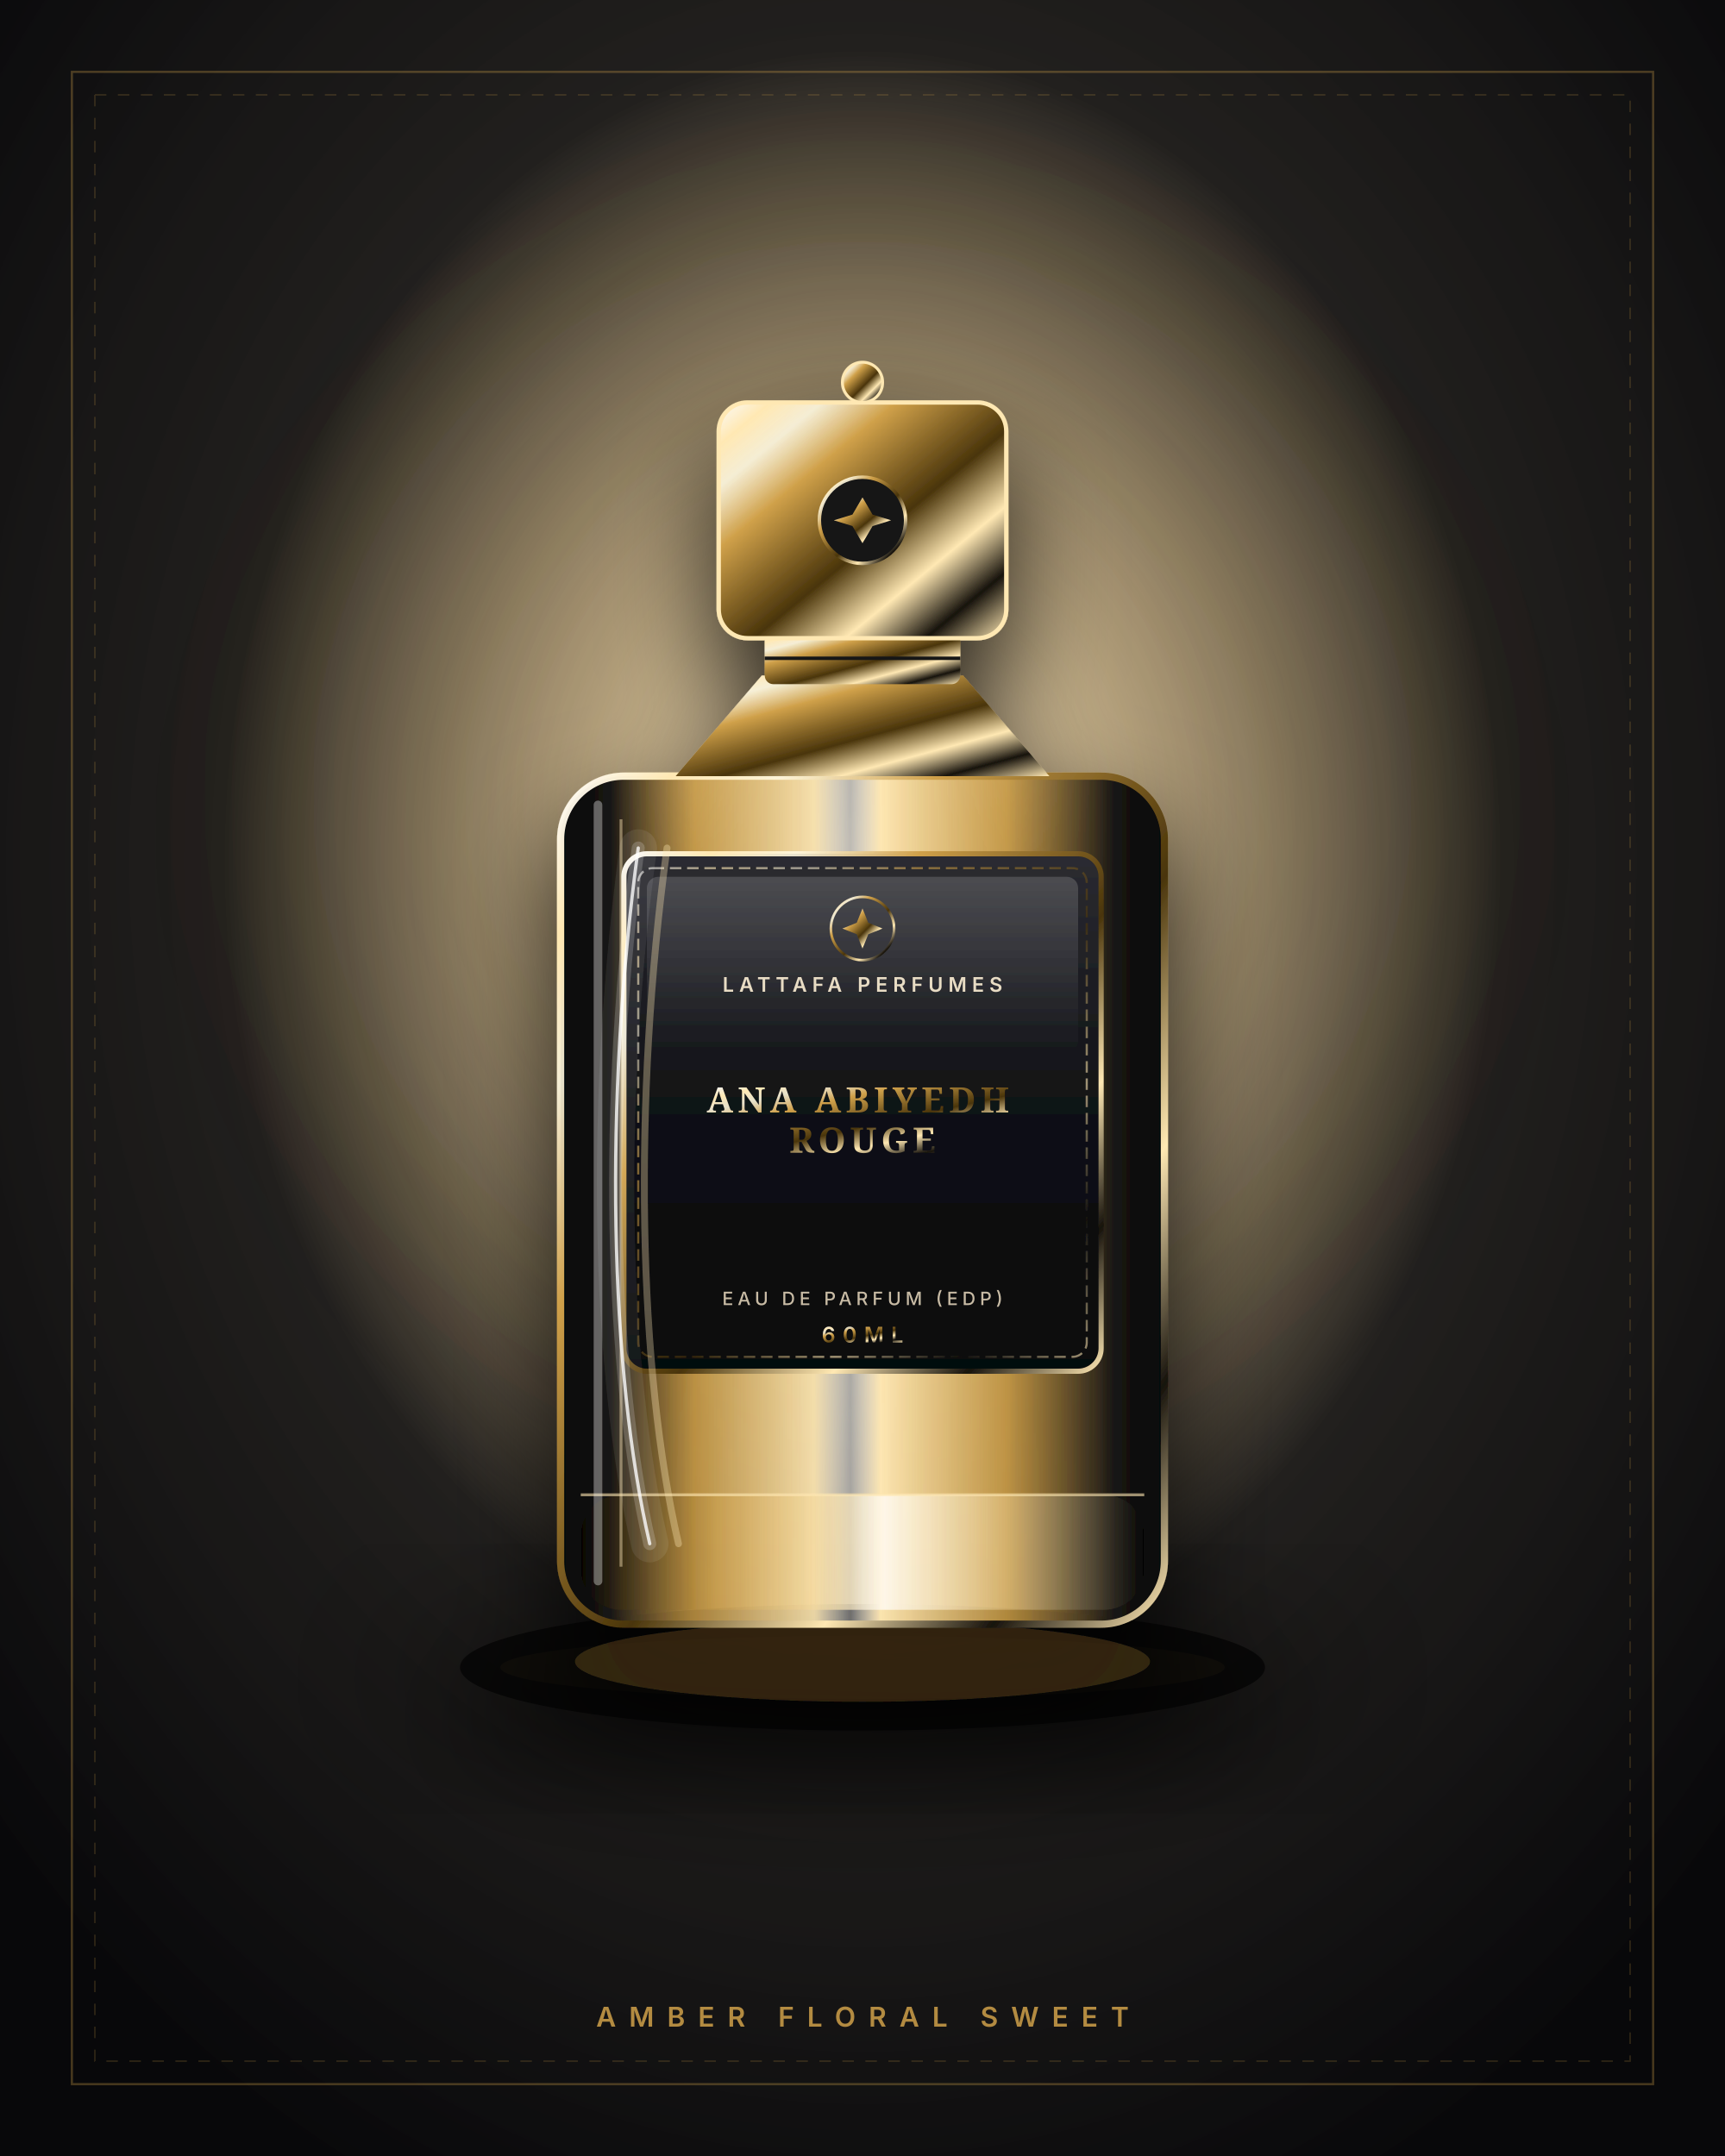
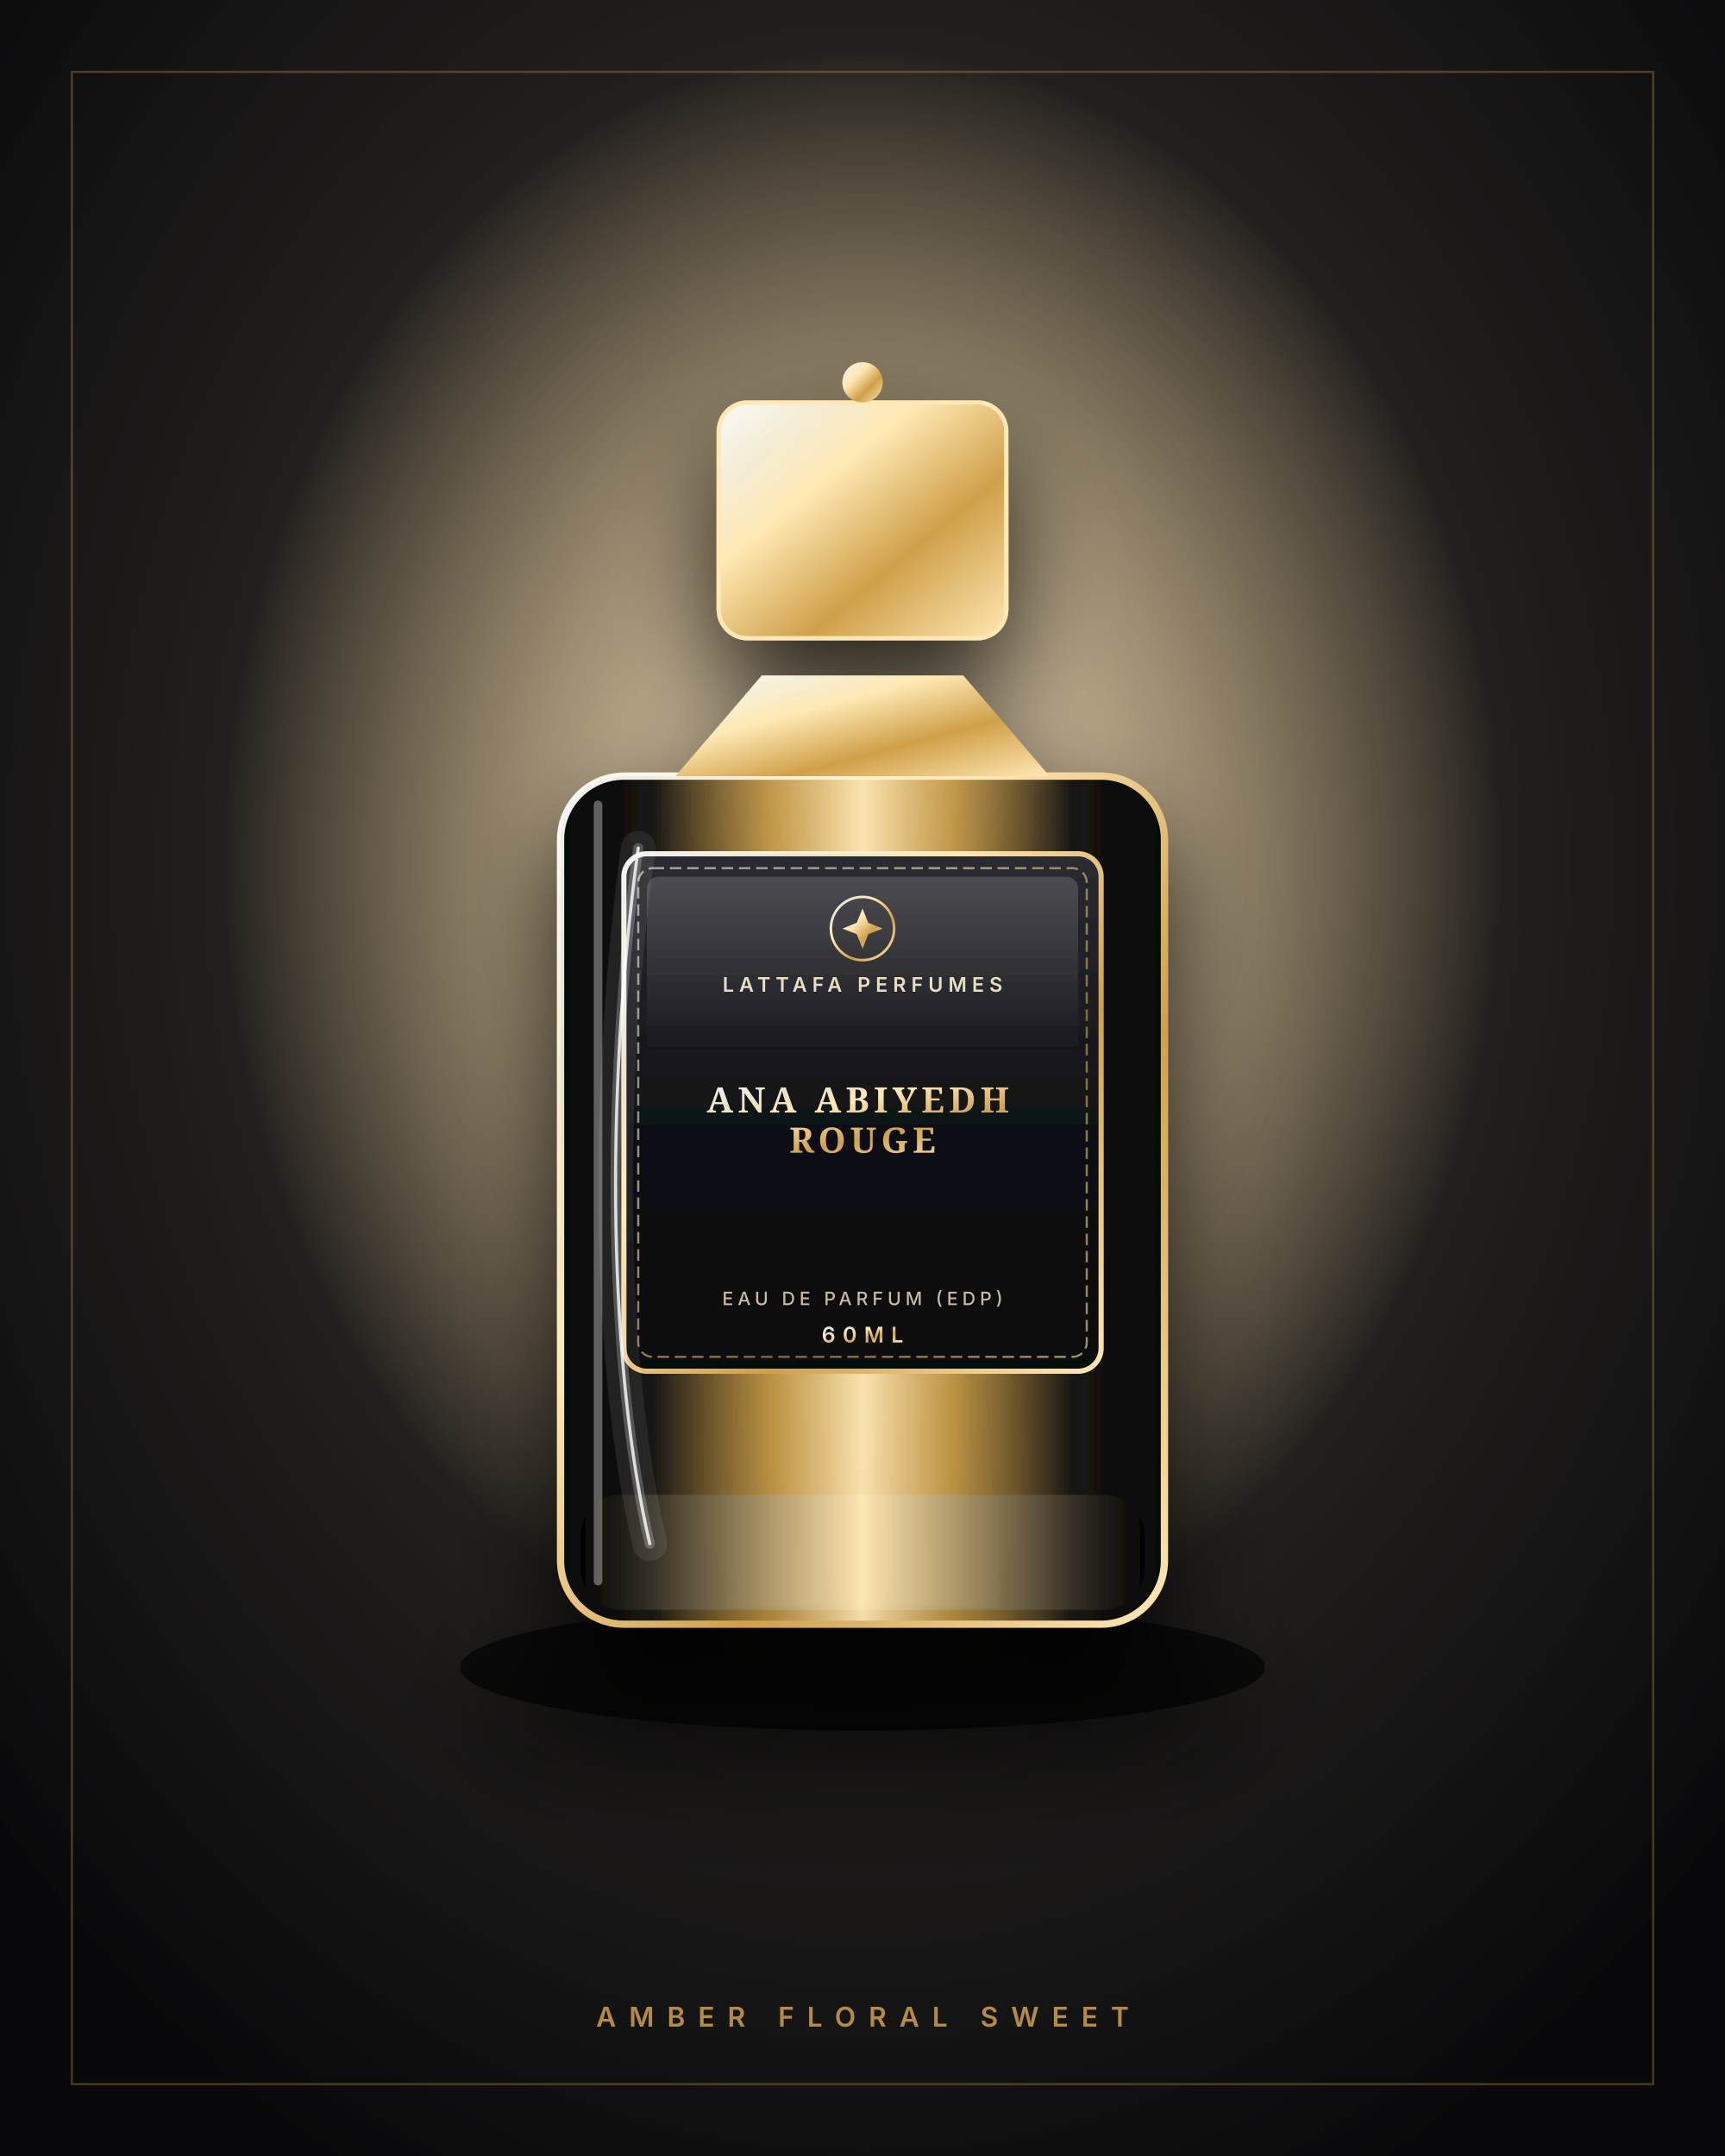
<svg xmlns="http://www.w3.org/2000/svg" viewBox="0 0 600 750" width="600" height="750">
  <defs>
    <radialGradient id="ambG" cx="50%" cy="40%" r="68%">
      <stop offset="0%" stop-color="#cfa049" stop-opacity="0.32" />
      <stop offset="55%" stop-color="#171513" stop-opacity="0.95" />
      <stop offset="100%" stop-color="#08080a" />
    </radialGradient>
    <linearGradient id="metalG" x1="0%" y1="0%" x2="100%" y2="100%">
      <stop offset="0%" stop-color="#ffffff" stop-opacity="0.95" />
-       <stop offset="9%" stop-color="#ffe8b3" />
      <stop offset="18%" stop-color="#fff8df" stop-opacity="0.9" />
-       <stop offset="31%" stop-color="#cfa049" />
-       <stop offset="56%" stop-color="#4a350b" />
-       <stop offset="72%" stop-color="#ffe8b3" />
-       <stop offset="86%" stop-color="#17130c" />
+       <stop offset="35%" stop-color="#ffe8b3" />
+       <stop offset="65%" stop-color="#cfa049" />
      <stop offset="100%" stop-color="#ffe8b3" />
    </linearGradient>
    <linearGradient id="bodyG" x1="0%" y1="0%" x2="100%" y2="0%">
      <stop offset="0%" stop-color="#050609" />
-       <stop offset="8%" stop-color="#171513" />
-       <stop offset="22%" stop-color="#cfa049" stop-opacity="0.78" />
-       <stop offset="42%" stop-color="#ffe8b3" stop-opacity="0.9" />
-       <stop offset="48%" stop-color="#ffffff" stop-opacity="0.38" />
-       <stop offset="53%" stop-color="#ffe8b3" stop-opacity="0.98" />
-       <stop offset="74%" stop-color="#cfa049" stop-opacity="0.82" />
-       <stop offset="92%" stop-color="#171513" />
+       <stop offset="15%" stop-color="#171513" />
+       <stop offset="35%" stop-color="#cfa049" stop-opacity="0.8" />
+       <stop offset="50%" stop-color="#ffe8b3" stop-opacity="0.95" />
+       <stop offset="65%" stop-color="#cfa049" stop-opacity="0.8" />
+       <stop offset="85%" stop-color="#171513" />
      <stop offset="100%" stop-color="#050609" />
    </linearGradient>
    <linearGradient id="baseG" x1="0%" y1="0%" x2="100%" y2="0%">
      <stop offset="0%" stop-color="#000000" stop-opacity="0.8" />
-       <stop offset="24%" stop-color="#cfa049" stop-opacity="0.38" />
-       <stop offset="46%" stop-color="#ffe8b3" stop-opacity="0.72" />
-       <stop offset="54%" stop-color="#ffffff" stop-opacity="0.78" />
-       <stop offset="76%" stop-color="#ffe8b3" stop-opacity="0.36" />
+       <stop offset="50%" stop-color="#ffe8b3" stop-opacity="0.75" />
      <stop offset="100%" stop-color="#000000" stop-opacity="0.8" />
    </linearGradient>
    <linearGradient id="labelG" x1="0%" y1="0%" x2="0%" y2="100%">
      <stop offset="0%" stop-color="#2b2b31" />
-       <stop offset="48%" stop-color="#111216" />
+       <stop offset="50%" stop-color="#111216" />
      <stop offset="100%" stop-color="#06070a" />
    </linearGradient>
    <linearGradient id="labelSheen" x1="0%" y1="0%" x2="0%" y2="100%">
      <stop offset="0%" stop-color="#ffffff" stop-opacity="0.75" />
      <stop offset="100%" stop-color="#ffffff" stop-opacity="0" />
    </linearGradient>
-     <radialGradient id="bloomG" cx="50%" cy="45%" r="58%">
-       <stop offset="0%" stop-color="#ffe8b3" stop-opacity="0.24" />
-       <stop offset="42%" stop-color="#cfa049" stop-opacity="0.10" />
-       <stop offset="100%" stop-color="#171513" stop-opacity="0" />
-     </radialGradient>
    <filter id="flaconShadow" x="-30%" y="-20%" width="160%" height="150%">
      <feDropShadow dx="0" dy="18" stdDeviation="18" flood-color="#000000" flood-opacity="0.8" />
    </filter>
-     <filter id="softGlow" x="-40%" y="-40%" width="180%" height="180%">
-       <feGaussianBlur stdDeviation="28" />
-     </filter>
  </defs>
  <rect width="600" height="750" fill="url(#ambG)" />
-   <circle cx="300" cy="300" r="245" fill="url(#bloomG)" filter="url(#softGlow)" />
-   <ellipse cx="300" cy="584" rx="174" ry="26" fill="#000000" opacity="0.42" filter="url(#softGlow)" />
-   <ellipse cx="300" cy="580" rx="126" ry="11" fill="#cfa049" opacity="0.14" />
  <rect x="25" y="25" width="550" height="700" fill="none" stroke="#cfa049" stroke-width="0.75" opacity="0.32" />
-   <rect x="33" y="33" width="534" height="684" fill="none" stroke="#cfa049" stroke-width="0.5" stroke-dasharray="4,4" opacity="0.2" />
  <g transform="translate(300, 365)" filter="url(#flaconShadow)">
    <ellipse cx="0" cy="215" rx="140" ry="22" fill="#000000" opacity="0.65" />
-     <ellipse cx="0" cy="213" rx="100" ry="14" fill="#cfa049" opacity="0.2" />
    <rect x="-105" y="-95" width="210" height="295" rx="22" fill="url(#bodyG)" stroke="url(#metalG)" stroke-width="2.5" />
    <rect x="-98" y="155" width="196" height="40" rx="14" fill="url(#baseG)" opacity="0.9" />
-     <line x1="-98" y1="155" x2="98" y2="155" stroke="#ffe8b3" stroke-width="1" opacity="0.6" />
    <line x1="-92" y1="-85" x2="-92" y2="185" stroke="#ffffff" stroke-width="3" stroke-linecap="round" opacity="0.35" />
-     <line x1="-84" y1="-80" x2="-84" y2="180" stroke="#ffe8b3" stroke-width="1" opacity="0.45" />
    <rect x="-83.0" y="-68.0" width="166" height="180" rx="8" fill="url(#labelG)" stroke="url(#metalG)" stroke-width="1.8" />
    <rect x="-78.0" y="-63.0" width="156" height="170" rx="5" fill="none" stroke="url(#metalG)" stroke-width="0.75" stroke-dasharray="4,2" opacity="0.6" />
    <rect x="-75.0" y="-60.0" width="150" height="61.2" rx="4" fill="url(#labelSheen)" opacity="0.22" />
    <g transform="translate(0, -42.0)">
      <circle cx="0" cy="0" r="11" fill="none" stroke="url(#metalG)" stroke-width="0.9" />
      <polygon points="0,-7 2,-2 7,0 2,2 0,7 -2,2 -7,0 -2,-2" fill="url(#metalG)" />
    </g>
-     <text x="0" y="-20.0" font-family="'Inter', -apple-system, sans-serif" font-size="7" font-weight="600" letter-spacing="1.8" fill="#e8dcc4" text-anchor="middle">LATTAFA PERFUMES</text>
+     <text x="0" y="-20.0" font-family="'Inter', sans-serif" font-size="7" font-weight="600" letter-spacing="1.8" fill="#e8dcc4" text-anchor="middle">LATTAFA PERFUMES</text>
    <line x1="-63.0" y1="-12.0" x2="63.0" y2="-12.0" stroke="url(#metalG)" stroke-width="0.6" opacity="0.5" />
-     <text x="0" y="22.0" font-family="'Cinzel', 'Playfair Display', 'Georgia', serif" font-size="12.2" font-weight="700" letter-spacing="1.6" fill="url(#metalG)" text-anchor="middle">
+     <text x="0" y="22.0" font-family="'Cinzel', serif" font-size="12.2" font-weight="700" letter-spacing="1.6" fill="url(#metalG)" text-anchor="middle">
      <tspan x="0" dy="0">ANA ABIYEDH</tspan>
      <tspan x="0" dy="14">ROUGE</tspan>
    </text>
    <line x1="-59.0" y1="74.0" x2="59.0" y2="74.0" stroke="url(#metalG)" stroke-width="0.6" opacity="0.5" />
-     <text x="0" y="89.0" font-family="'Inter', -apple-system, sans-serif" font-size="6.4" font-weight="500" letter-spacing="1.5" fill="#c8bba4" text-anchor="middle">EAU DE PARFUM (EDP)</text>
-     <text x="0" y="102.0" font-family="'Inter', -apple-system, sans-serif" font-size="7.5" font-weight="600" letter-spacing="2.5" fill="url(#metalG)" text-anchor="middle">60ML</text>
+     <text x="0" y="89.0" font-family="'Inter', sans-serif" font-size="6.4" font-weight="500" letter-spacing="1.5" fill="#c8bba4" text-anchor="middle">EAU DE PARFUM (EDP)</text>
+     <text x="0" y="102.0" font-family="'Inter', sans-serif" font-size="7.5" font-weight="600" letter-spacing="2.5" fill="url(#metalG)" text-anchor="middle">60ML</text>
    <path d="M-65,-95 L-35,-130 L35,-130 L65,-95 Z" fill="url(#metalG)" />
-     <rect x="-34" y="-145" width="68" height="18" rx="3" fill="url(#metalG)" />
-     <line x1="-34" y1="-136" x2="34" y2="-136" stroke="#121316" stroke-width="1.2" />
    <rect x="-50" y="-225" width="100" height="82" rx="10" fill="url(#metalG)" stroke="#ffe8b3" stroke-width="1.5" />
-     <circle cx="0" cy="-184" r="15" fill="#121316" stroke="url(#metalG)" stroke-width="1.2" />
-     <polygon points="0,-192 3.5,-186 10,-184 3.5,-182 0,-176 -3.5,-182 -10,-184 -3.5,-186" fill="url(#metalG)" />
-     <circle cx="0" cy="-232" r="7" fill="url(#metalG)" stroke="#ffe8b3" stroke-width="1" />
-     <path d="M-78,-70 C-90,18 -88,112 -74,172" fill="none" stroke="#ffffff" stroke-width="13" stroke-linecap="round" opacity="0.075" />
-     <path d="M-78,-70 C-90,18 -88,112 -74,172" fill="none" stroke="#ffffff" stroke-width="4.5" stroke-linecap="round" opacity="0.18" />
-     <path d="M-78,-70 C-90,18 -88,112 -74,172" fill="none" stroke="#ffffff" stroke-width="1.15" stroke-linecap="round" opacity="0.78" />
-     <path d="M-78,-70 C-90,18 -88,112 -74,172" fill="none" stroke="#ffe8b3" stroke-width="2.4" stroke-linecap="round" opacity="0.34" transform="translate(10,0)" />
+     <circle cx="0" cy="-232" r="7" fill="url(#metalG)" />
+     <path d="M-78,-70 C-90,18 -88,112 -74,172" fill="none" stroke="#ffffff" stroke-width="12" stroke-linecap="round" opacity="0.08" />
+     <path d="M-78,-70 C-90,18 -88,112 -74,172" fill="none" stroke="#ffffff" stroke-width="3.5" stroke-linecap="round" opacity="0.22" />
+     <path d="M-78,-70 C-90,18 -88,112 -74,172" fill="none" stroke="#ffffff" stroke-width="1.1" stroke-linecap="round" opacity="0.8" />
  </g>
-   <text x="300" y="705" font-family="'Inter', -apple-system, sans-serif" font-size="9.5" font-weight="600" letter-spacing="4.5" fill="#cfa049" opacity="0.85" text-anchor="middle">AMBER FLORAL SWEET</text>
+   <text x="300" y="705" font-family="'Inter', sans-serif" font-size="9.5" font-weight="600" letter-spacing="4.5" fill="#cfa049" opacity="0.85" text-anchor="middle">AMBER FLORAL SWEET</text>
</svg>
